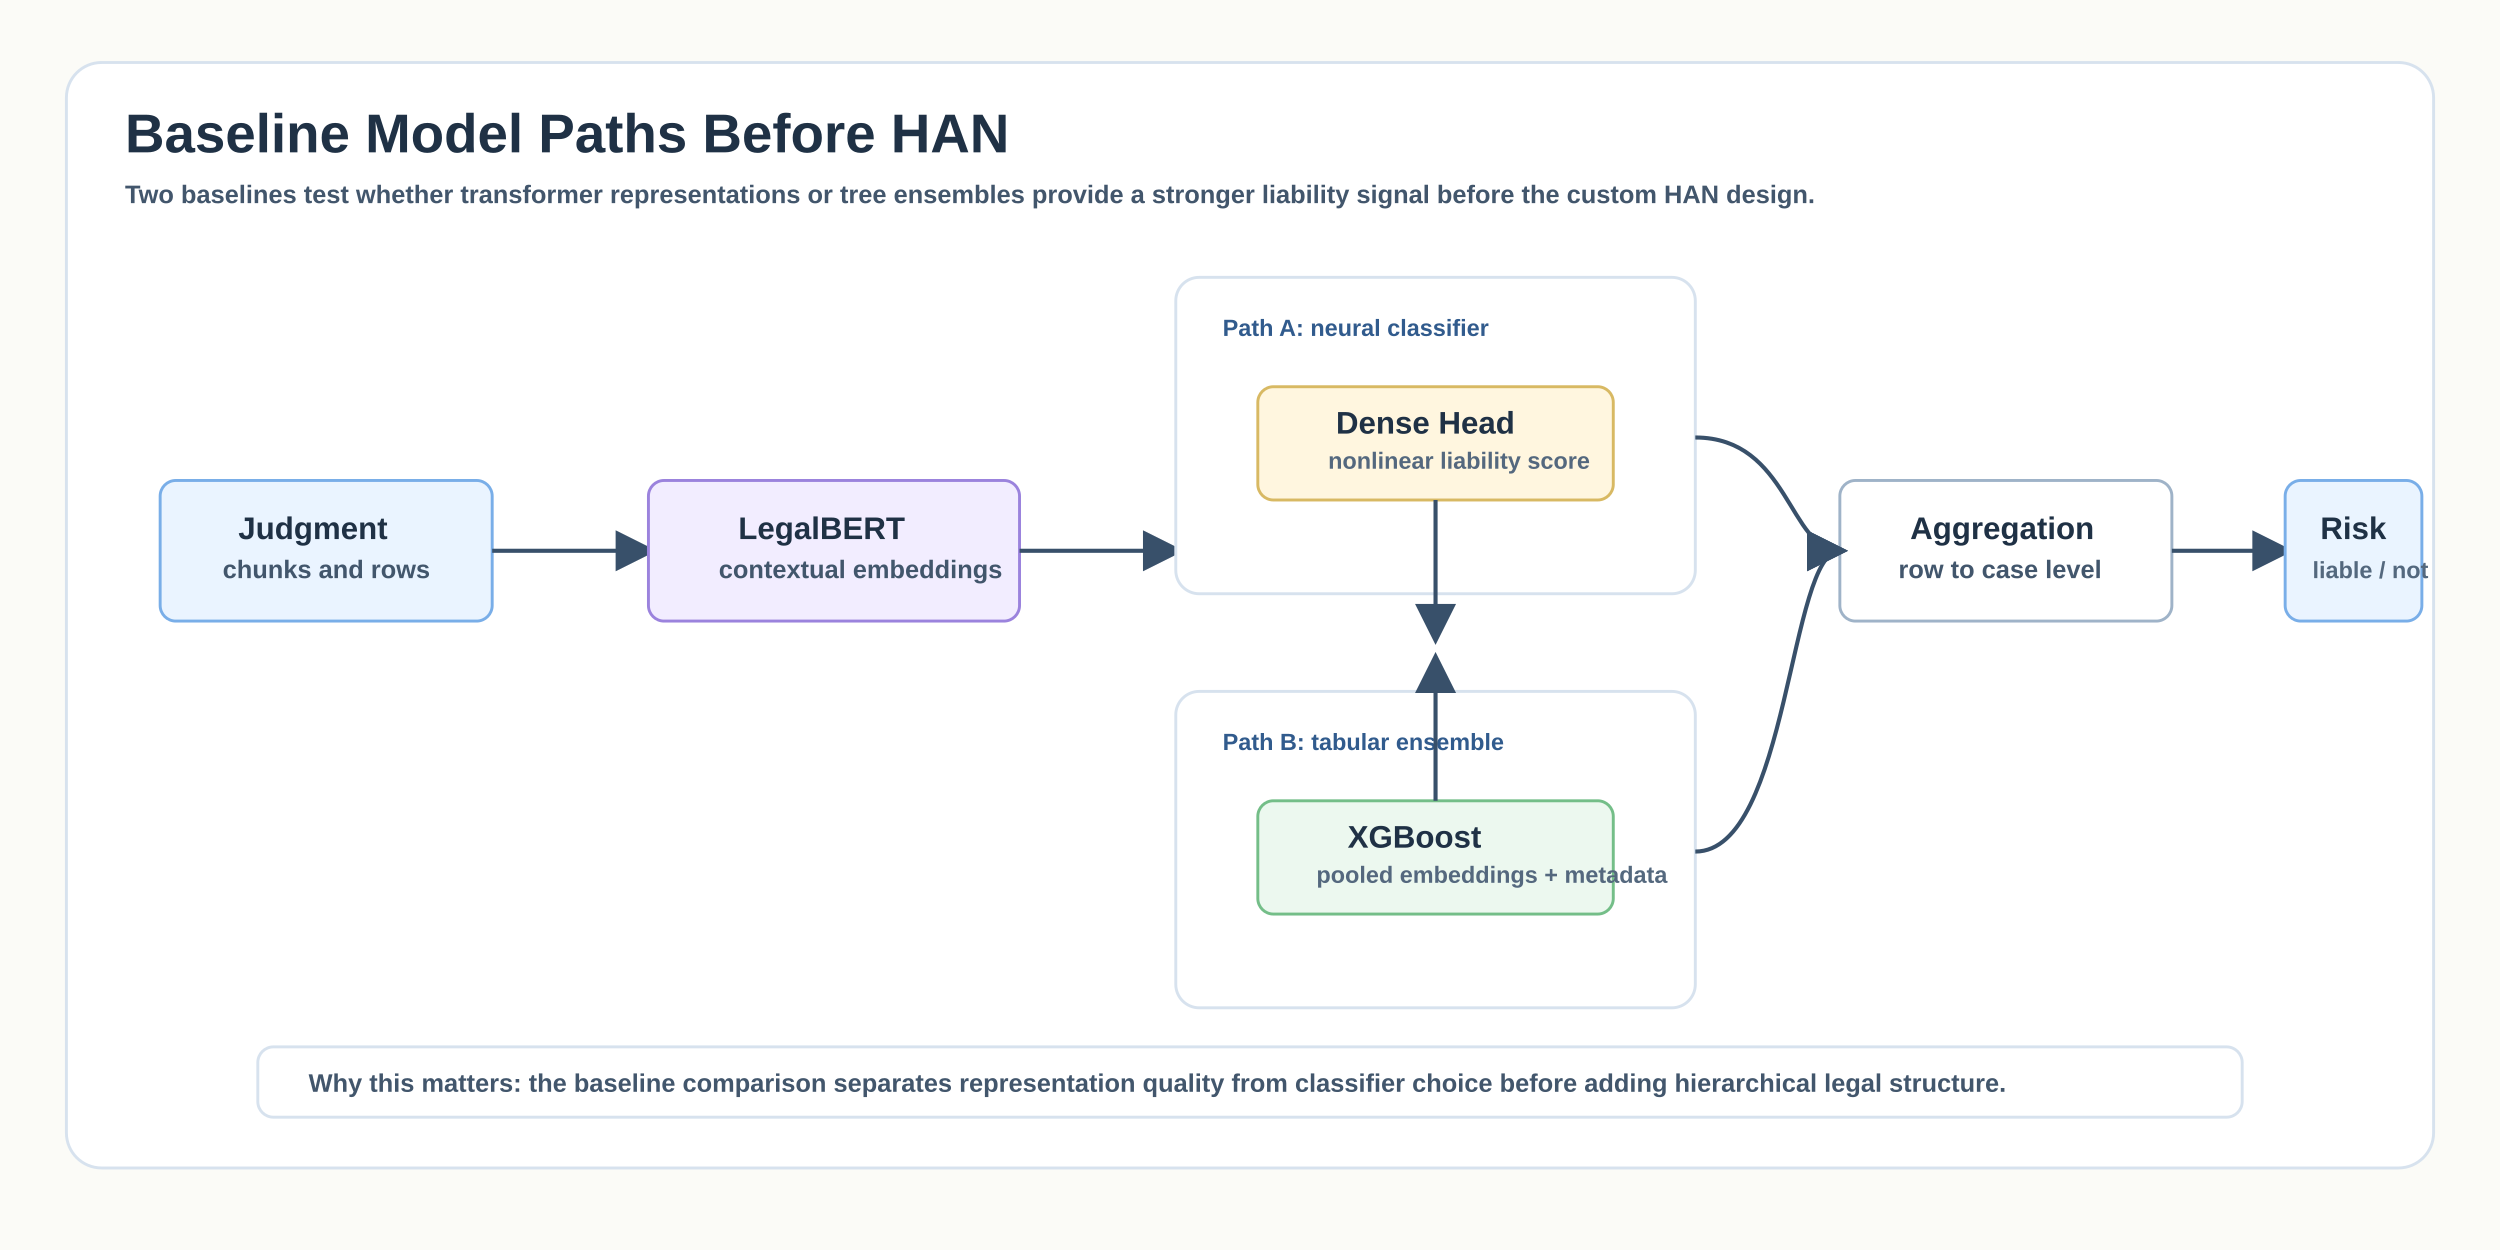
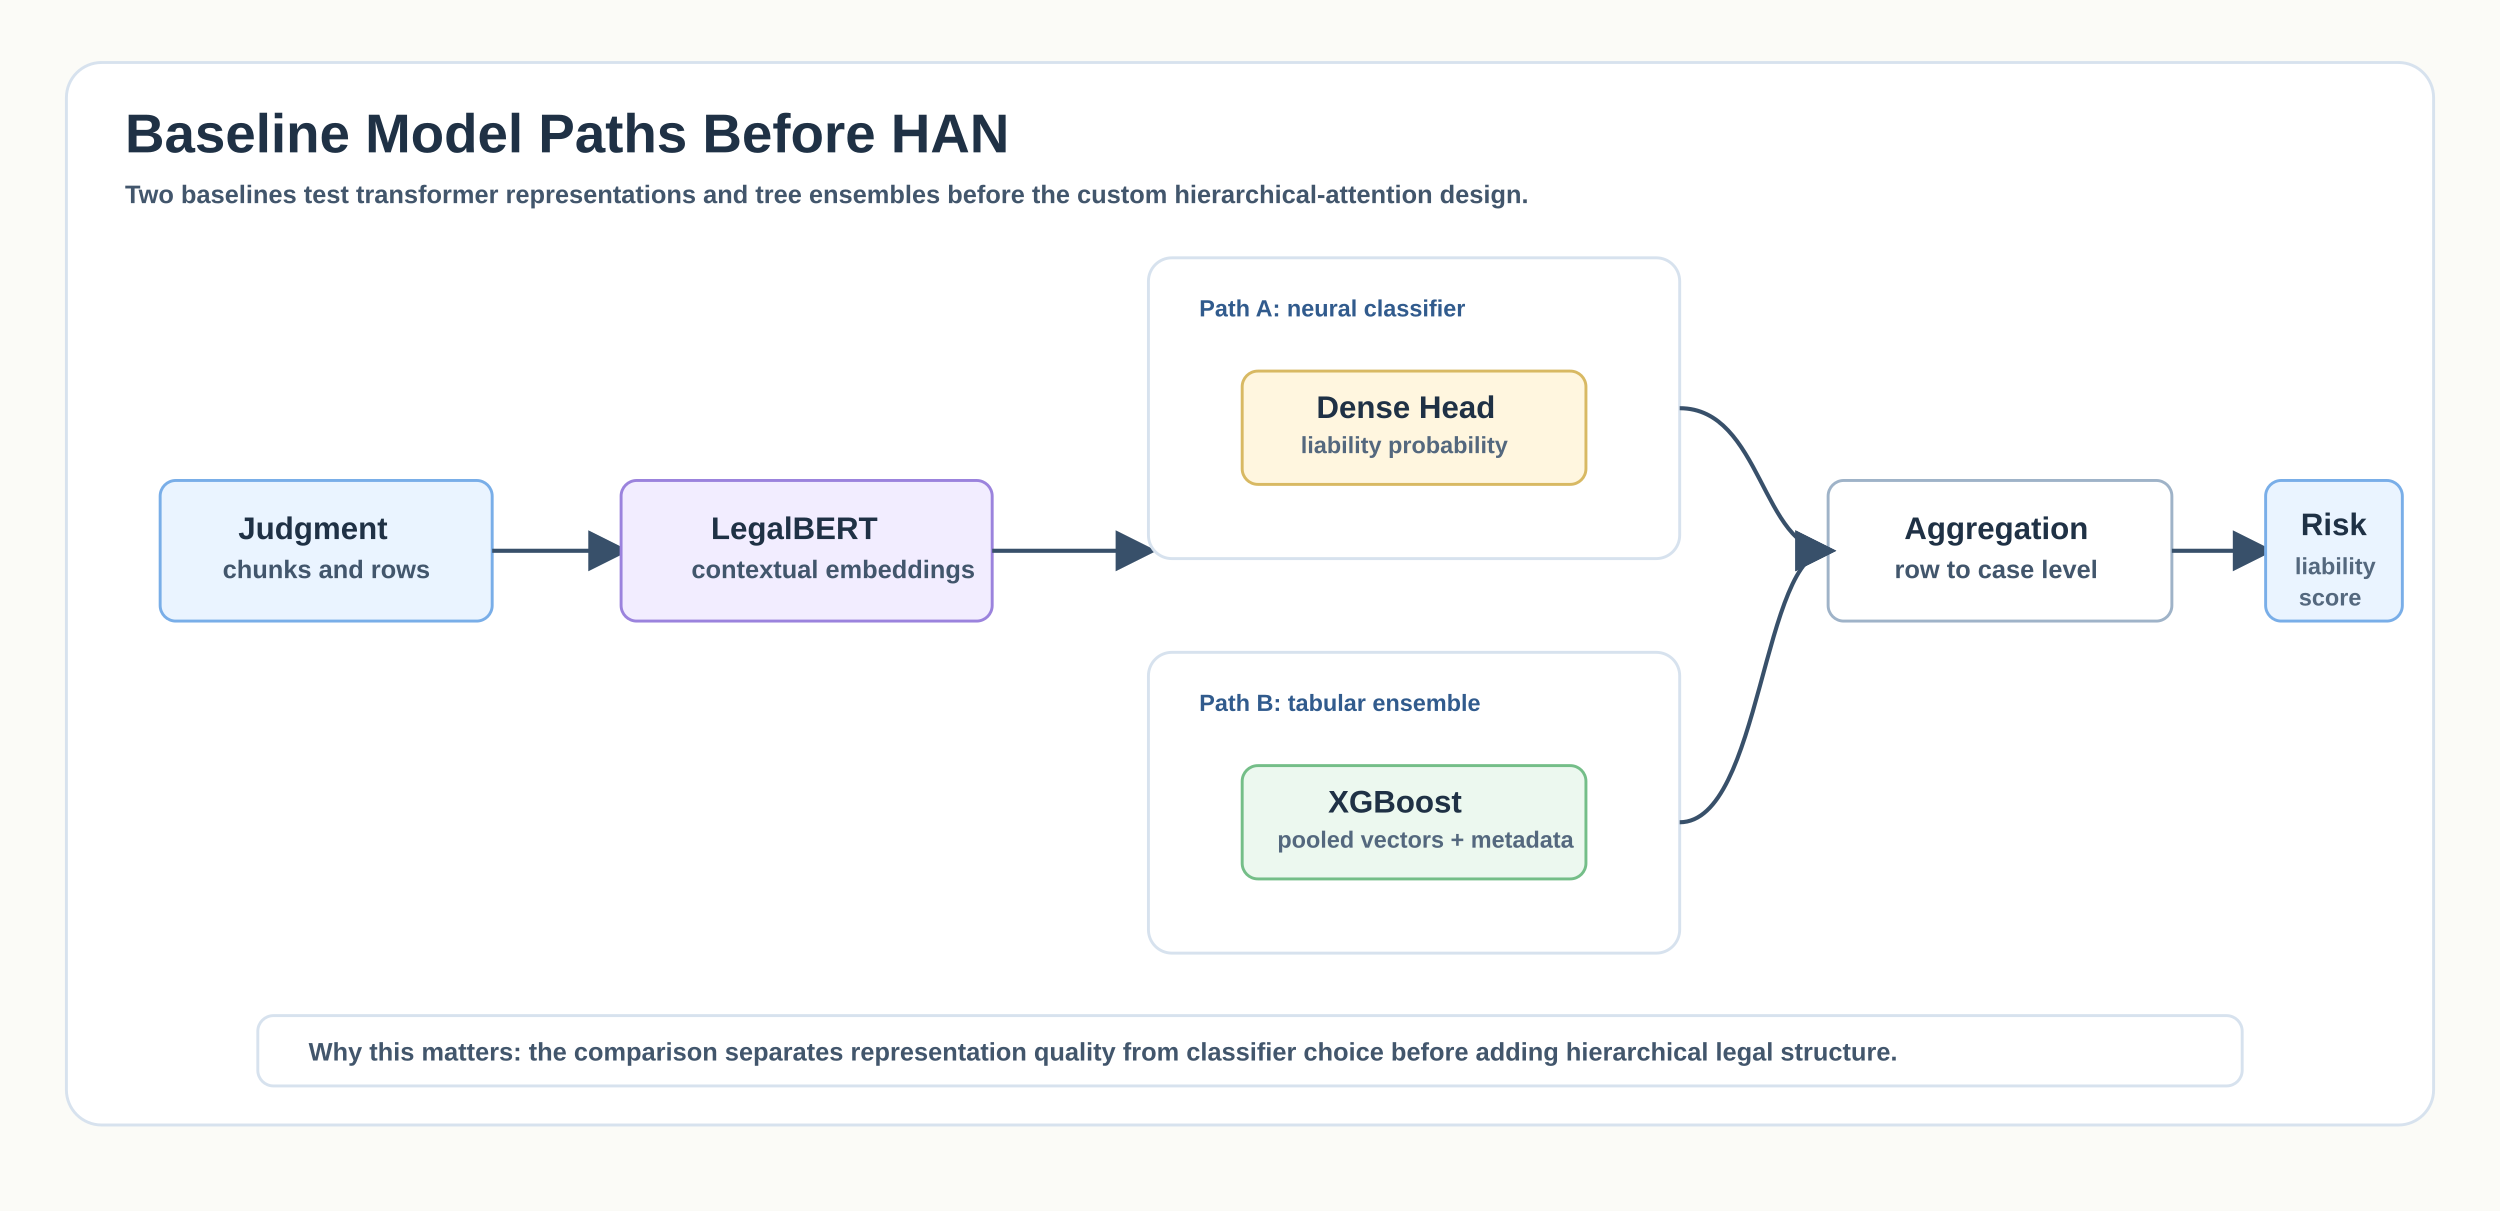
- <svg xmlns="http://www.w3.org/2000/svg" viewBox="0 0 1280 640" role="img" aria-labelledby="title desc">
+ <svg xmlns="http://www.w3.org/2000/svg" viewBox="0 0 1280 620" role="img" aria-labelledby="title desc">
  <defs>
    <marker id="arrow" markerWidth="10" markerHeight="10" refX="8" refY="5" orient="auto">
      <path d="M0,0 L10,5 L0,10 z" fill="#38506a" />
    </marker>
    <style>
-       .bg{fill:#fbfbf7}.panel{fill:#fff;stroke:#d7e2ee;stroke-width:1.5}.node{fill:#fff;stroke:#9fb3c8;stroke-width:1.5}.blue{fill:#eaf4ff;stroke:#79aee8}.green{fill:#ecf8ef;stroke:#74be88}.amber{fill:#fff6df;stroke:#d8b963}.purple{fill:#f2edff;stroke:#9b83dd}.line{stroke:#38506a;stroke-width:2.1;fill:none;marker-end:url(#arrow)}.title{fill:#1f3145;font-family:Arial,sans-serif;font-size:28px;font-weight:700}.label{fill:#1f3145;font-family:Arial,sans-serif;font-size:16px;font-weight:700}.small{fill:#42566c;font-family:Arial,sans-serif;font-size:13px;font-weight:600}.tiny{fill:#54687e;font-family:Arial,sans-serif;font-size:12px;font-weight:600}.tag{fill:#315b8d;font-family:Arial,sans-serif;font-size:12px;font-weight:700}
+       .bg{fill:#fbfbf7}
+       .panel{fill:#fff;stroke:#d7e2ee;stroke-width:1.5}
+       .node{fill:#fff;stroke:#9fb3c8;stroke-width:1.5}
+       .blue{fill:#eaf4ff;stroke:#79aee8;stroke-width:1.5}
+       .green{fill:#ecf8ef;stroke:#74be88;stroke-width:1.5}
+       .amber{fill:#fff6df;stroke:#d8b963;stroke-width:1.5}
+       .purple{fill:#f2edff;stroke:#9b83dd;stroke-width:1.5}
+       .line{stroke:#38506a;stroke-width:2.1;fill:none;marker-end:url(#arrow)}
+       .title{fill:#1f3145;font-family:Arial,sans-serif;font-size:28px;font-weight:700}
+       .label{fill:#1f3145;font-family:Arial,sans-serif;font-size:16px;font-weight:700}
+       .small{fill:#42566c;font-family:Arial,sans-serif;font-size:13px;font-weight:600}
+       .tiny{fill:#54687e;font-family:Arial,sans-serif;font-size:12px;font-weight:600}
+       .tag{fill:#315b8d;font-family:Arial,sans-serif;font-size:12px;font-weight:700}
    </style>
  </defs>
-   <rect class="bg" width="1280" height="640" />
-   <rect class="panel" x="34" y="32" width="1212" height="566" rx="18" />
+   <rect class="bg" width="1280" height="620" />
+   <rect class="panel" x="34" y="32" width="1212" height="544" rx="18" />
  <text class="title" x="64" y="78">Baseline Model Paths Before HAN</text>
-   <text class="small" x="64" y="104">Two baselines test whether transformer representations or tree ensembles provide a stronger liability signal before the custom HAN design.</text>
-   <rect class="node blue" x="82" y="246" width="170" height="72" rx="8" />
+   <text class="small" x="64" y="104">Two baselines test transformer representations and tree ensembles before the custom hierarchical-attention design.</text>
+   <rect class="blue" x="82" y="246" width="170" height="72" rx="8" />
  <text class="label" x="122" y="276">Judgment</text>
  <text class="small" x="114" y="296">chunks and rows</text>
-   <path class="line" d="M252 282 H332" />
-   <rect class="node purple" x="332" y="246" width="190" height="72" rx="8" />
-   <text class="label" x="378" y="276">LegalBERT</text>
-   <text class="small" x="368" y="296">contextual embeddings</text>
-   <path class="line" d="M522 282 H602" />
-   <rect class="panel" x="602" y="142" width="266" height="162" rx="12" />
-   <text class="tag" x="626" y="172">Path A: neural classifier</text>
-   <rect class="node amber" x="644" y="198" width="182" height="58" rx="8" />
-   <text class="label" x="684" y="222">Dense Head</text>
-   <text class="tiny" x="680" y="240">nonlinear liability score</text>
-   <path class="line" d="M735 256 V326" />
-   <rect class="panel" x="602" y="354" width="266" height="162" rx="12" />
-   <text class="tag" x="626" y="384">Path B: tabular ensemble</text>
-   <rect class="node green" x="644" y="410" width="182" height="58" rx="8" />
-   <text class="label" x="690" y="434">XGBoost</text>
-   <text class="tiny" x="674" y="452">pooled embeddings + metadata</text>
-   <path class="line" d="M735 410 V338" />
-   <rect class="node" x="942" y="246" width="170" height="72" rx="8" />
-   <text class="label" x="978" y="276">Aggregation</text>
-   <text class="small" x="972" y="296">row to case level</text>
-   <path class="line" d="M868 224 C916 224 916 282 942 282" />
-   <path class="line" d="M868 436 C916 436 916 282 942 282" />
-   <path class="line" d="M1112 282 H1170" />
-   <rect class="node blue" x="1170" y="246" width="70" height="72" rx="8" />
-   <text class="label" x="1188" y="276">Risk</text>
-   <text class="tiny" x="1184" y="296">liable / not</text>
-   <rect class="panel" x="132" y="536" width="1016" height="36" rx="8" />
-   <text class="small" x="158" y="559">Why this matters: the baseline comparison separates representation quality from classifier choice before adding hierarchical legal structure.</text>
+   <path class="line" d="M252 282 H318" />
+   <rect class="purple" x="318" y="246" width="190" height="72" rx="8" />
+   <text class="label" x="364" y="276">LegalBERT</text>
+   <text class="small" x="354" y="296">contextual embeddings</text>
+   <path class="line" d="M508 282 H588" />
+   <rect class="panel" x="588" y="132" width="272" height="154" rx="12" />
+   <text class="tag" x="614" y="162">Path A: neural classifier</text>
+   <rect class="amber" x="636" y="190" width="176" height="58" rx="8" />
+   <text class="label" x="674" y="214">Dense Head</text>
+   <text class="tiny" x="666" y="232">liability probability</text>
+   <rect class="panel" x="588" y="334" width="272" height="154" rx="12" />
+   <text class="tag" x="614" y="364">Path B: tabular ensemble</text>
+   <rect class="green" x="636" y="392" width="176" height="58" rx="8" />
+   <text class="label" x="680" y="416">XGBoost</text>
+   <text class="tiny" x="654" y="434">pooled vectors + metadata</text>
+   <rect class="node" x="936" y="246" width="176" height="72" rx="8" />
+   <text class="label" x="975" y="276">Aggregation</text>
+   <text class="small" x="970" y="296">row to case level</text>
+   <path class="line" d="M860 209 C902 209 902 282 936 282" />
+   <path class="line" d="M860 421 C902 421 902 282 936 282" />
+   <path class="line" d="M1112 282 H1160" />
+   <rect class="blue" x="1160" y="246" width="70" height="72" rx="8" />
+   <text class="label" x="1178" y="274">Risk</text>
+   <text class="tiny" x="1175" y="294">liability</text>
+   <text class="tiny" x="1177" y="310">score</text>
+   <rect class="panel" x="132" y="520" width="1016" height="36" rx="8" />
+   <text class="small" x="158" y="543">Why this matters: the comparison separates representation quality from classifier choice before adding hierarchical legal structure.</text>
</svg>
